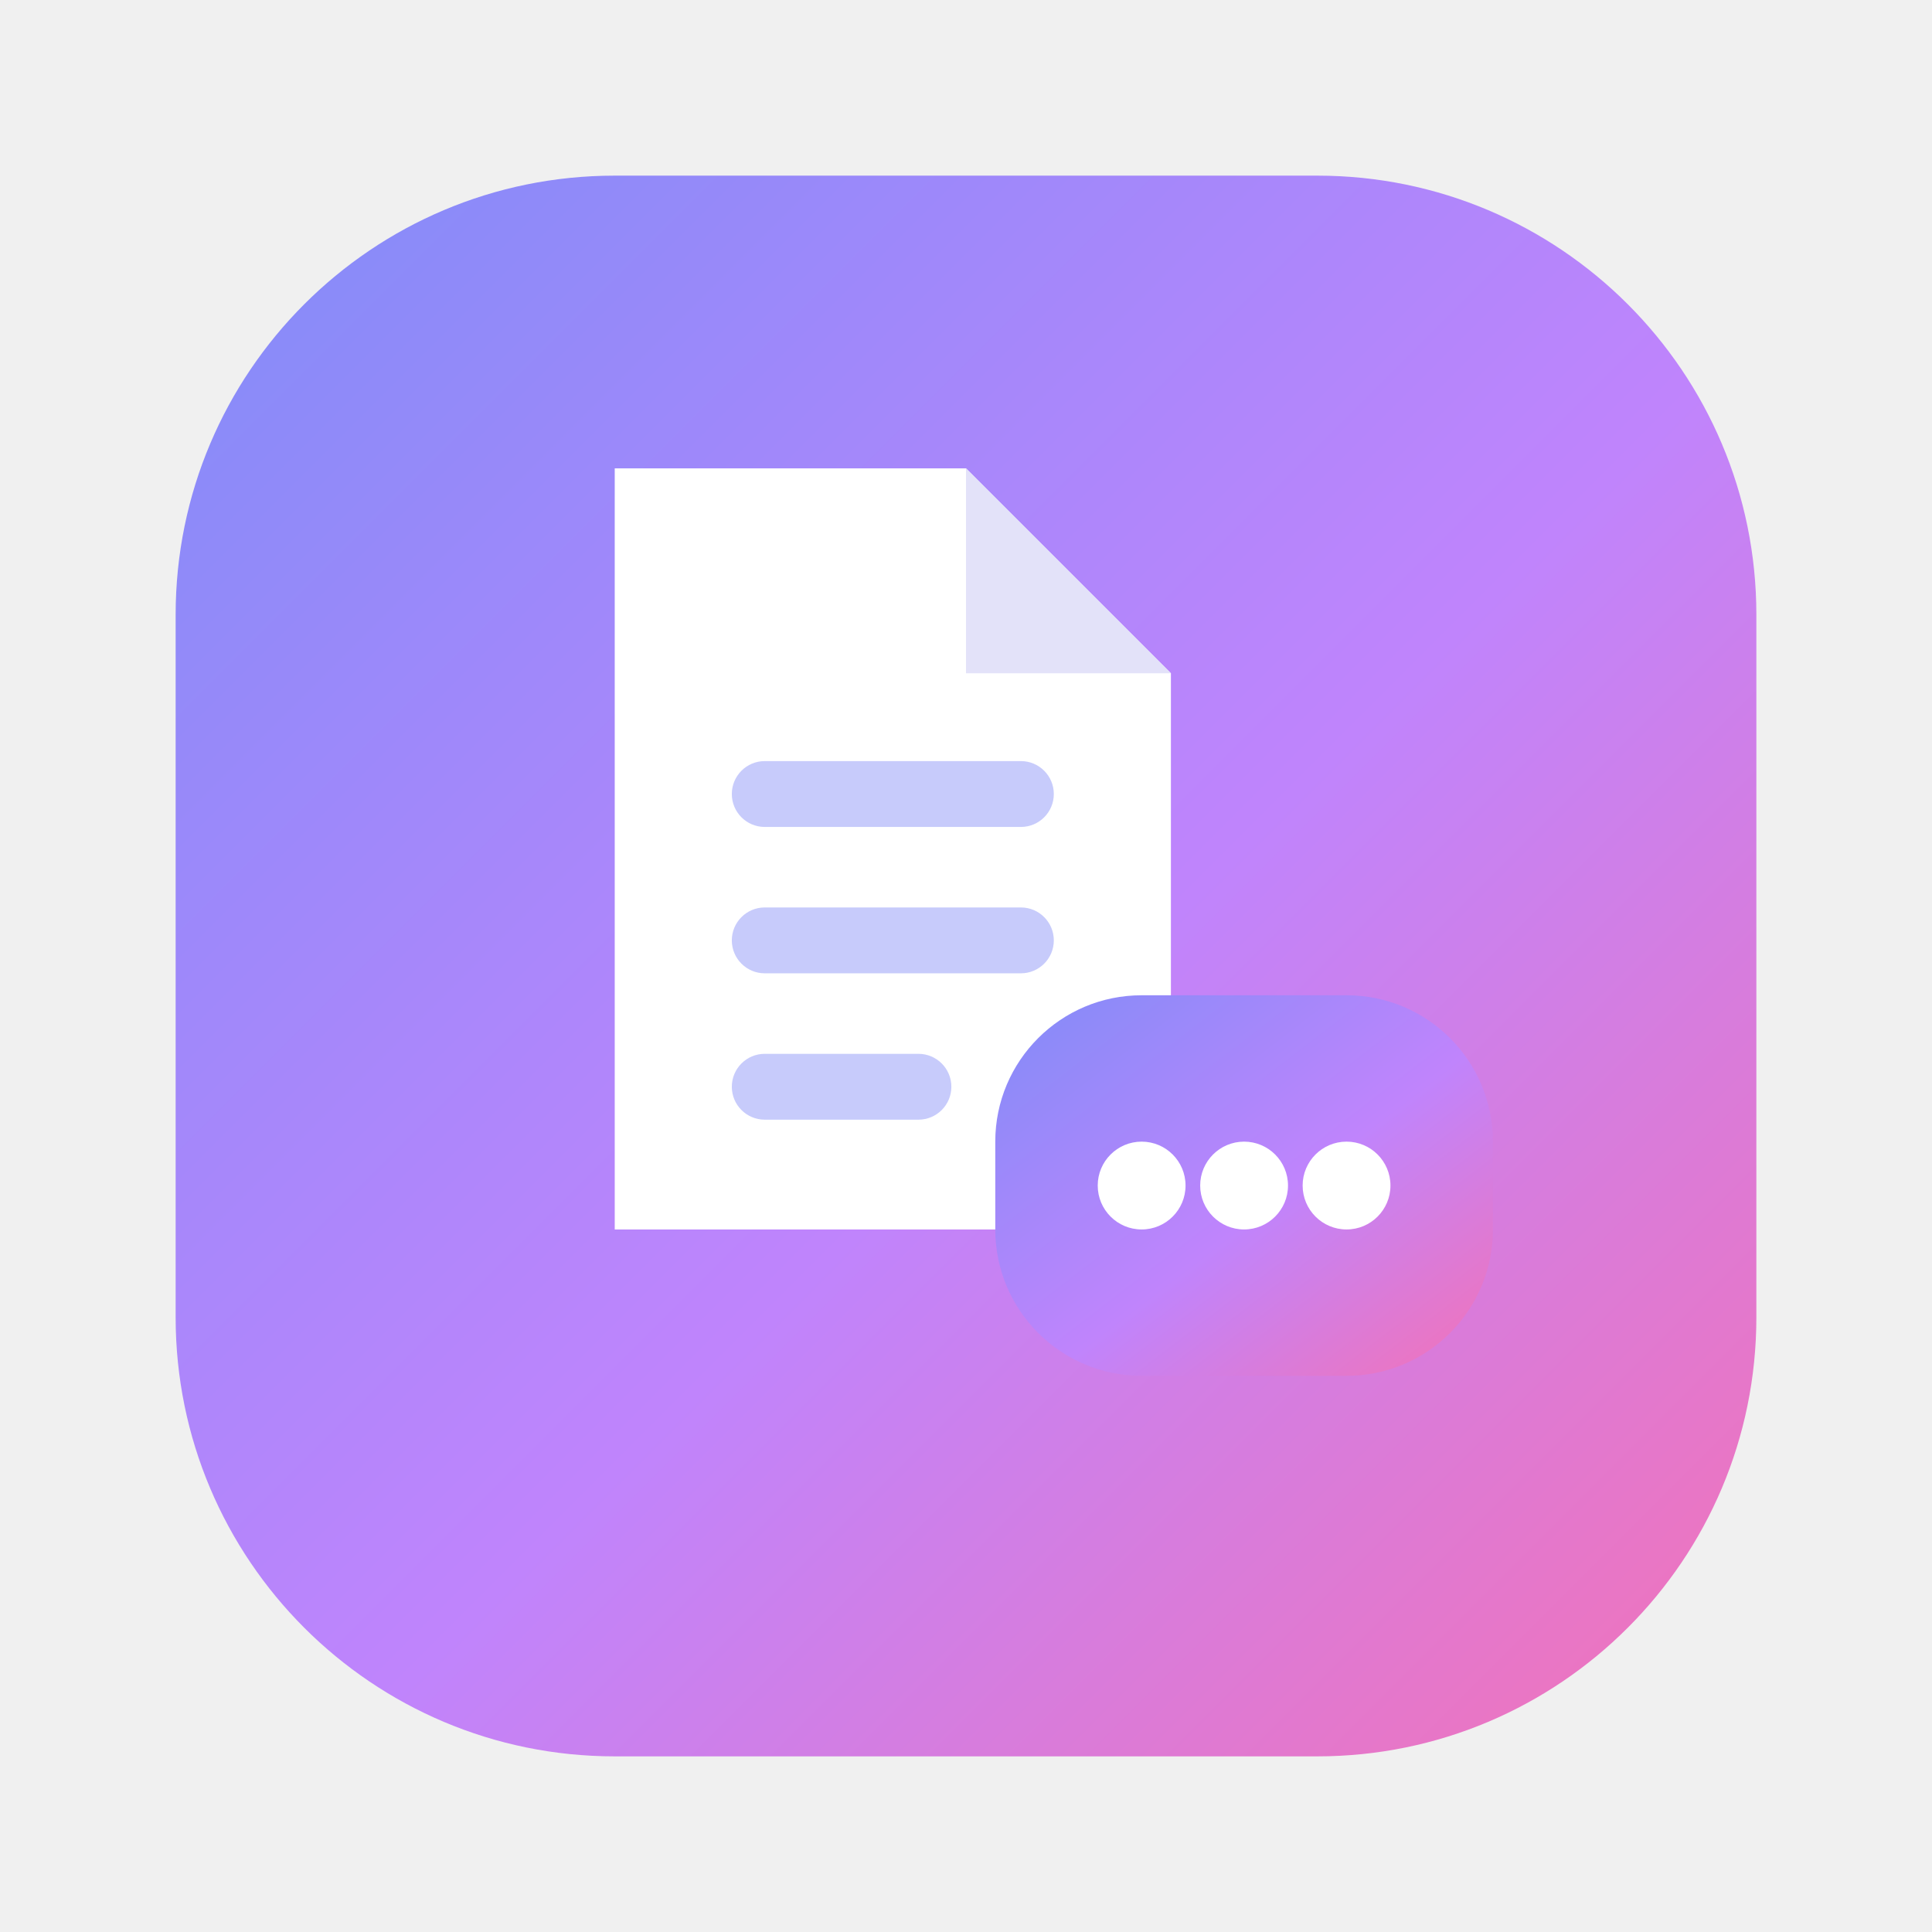
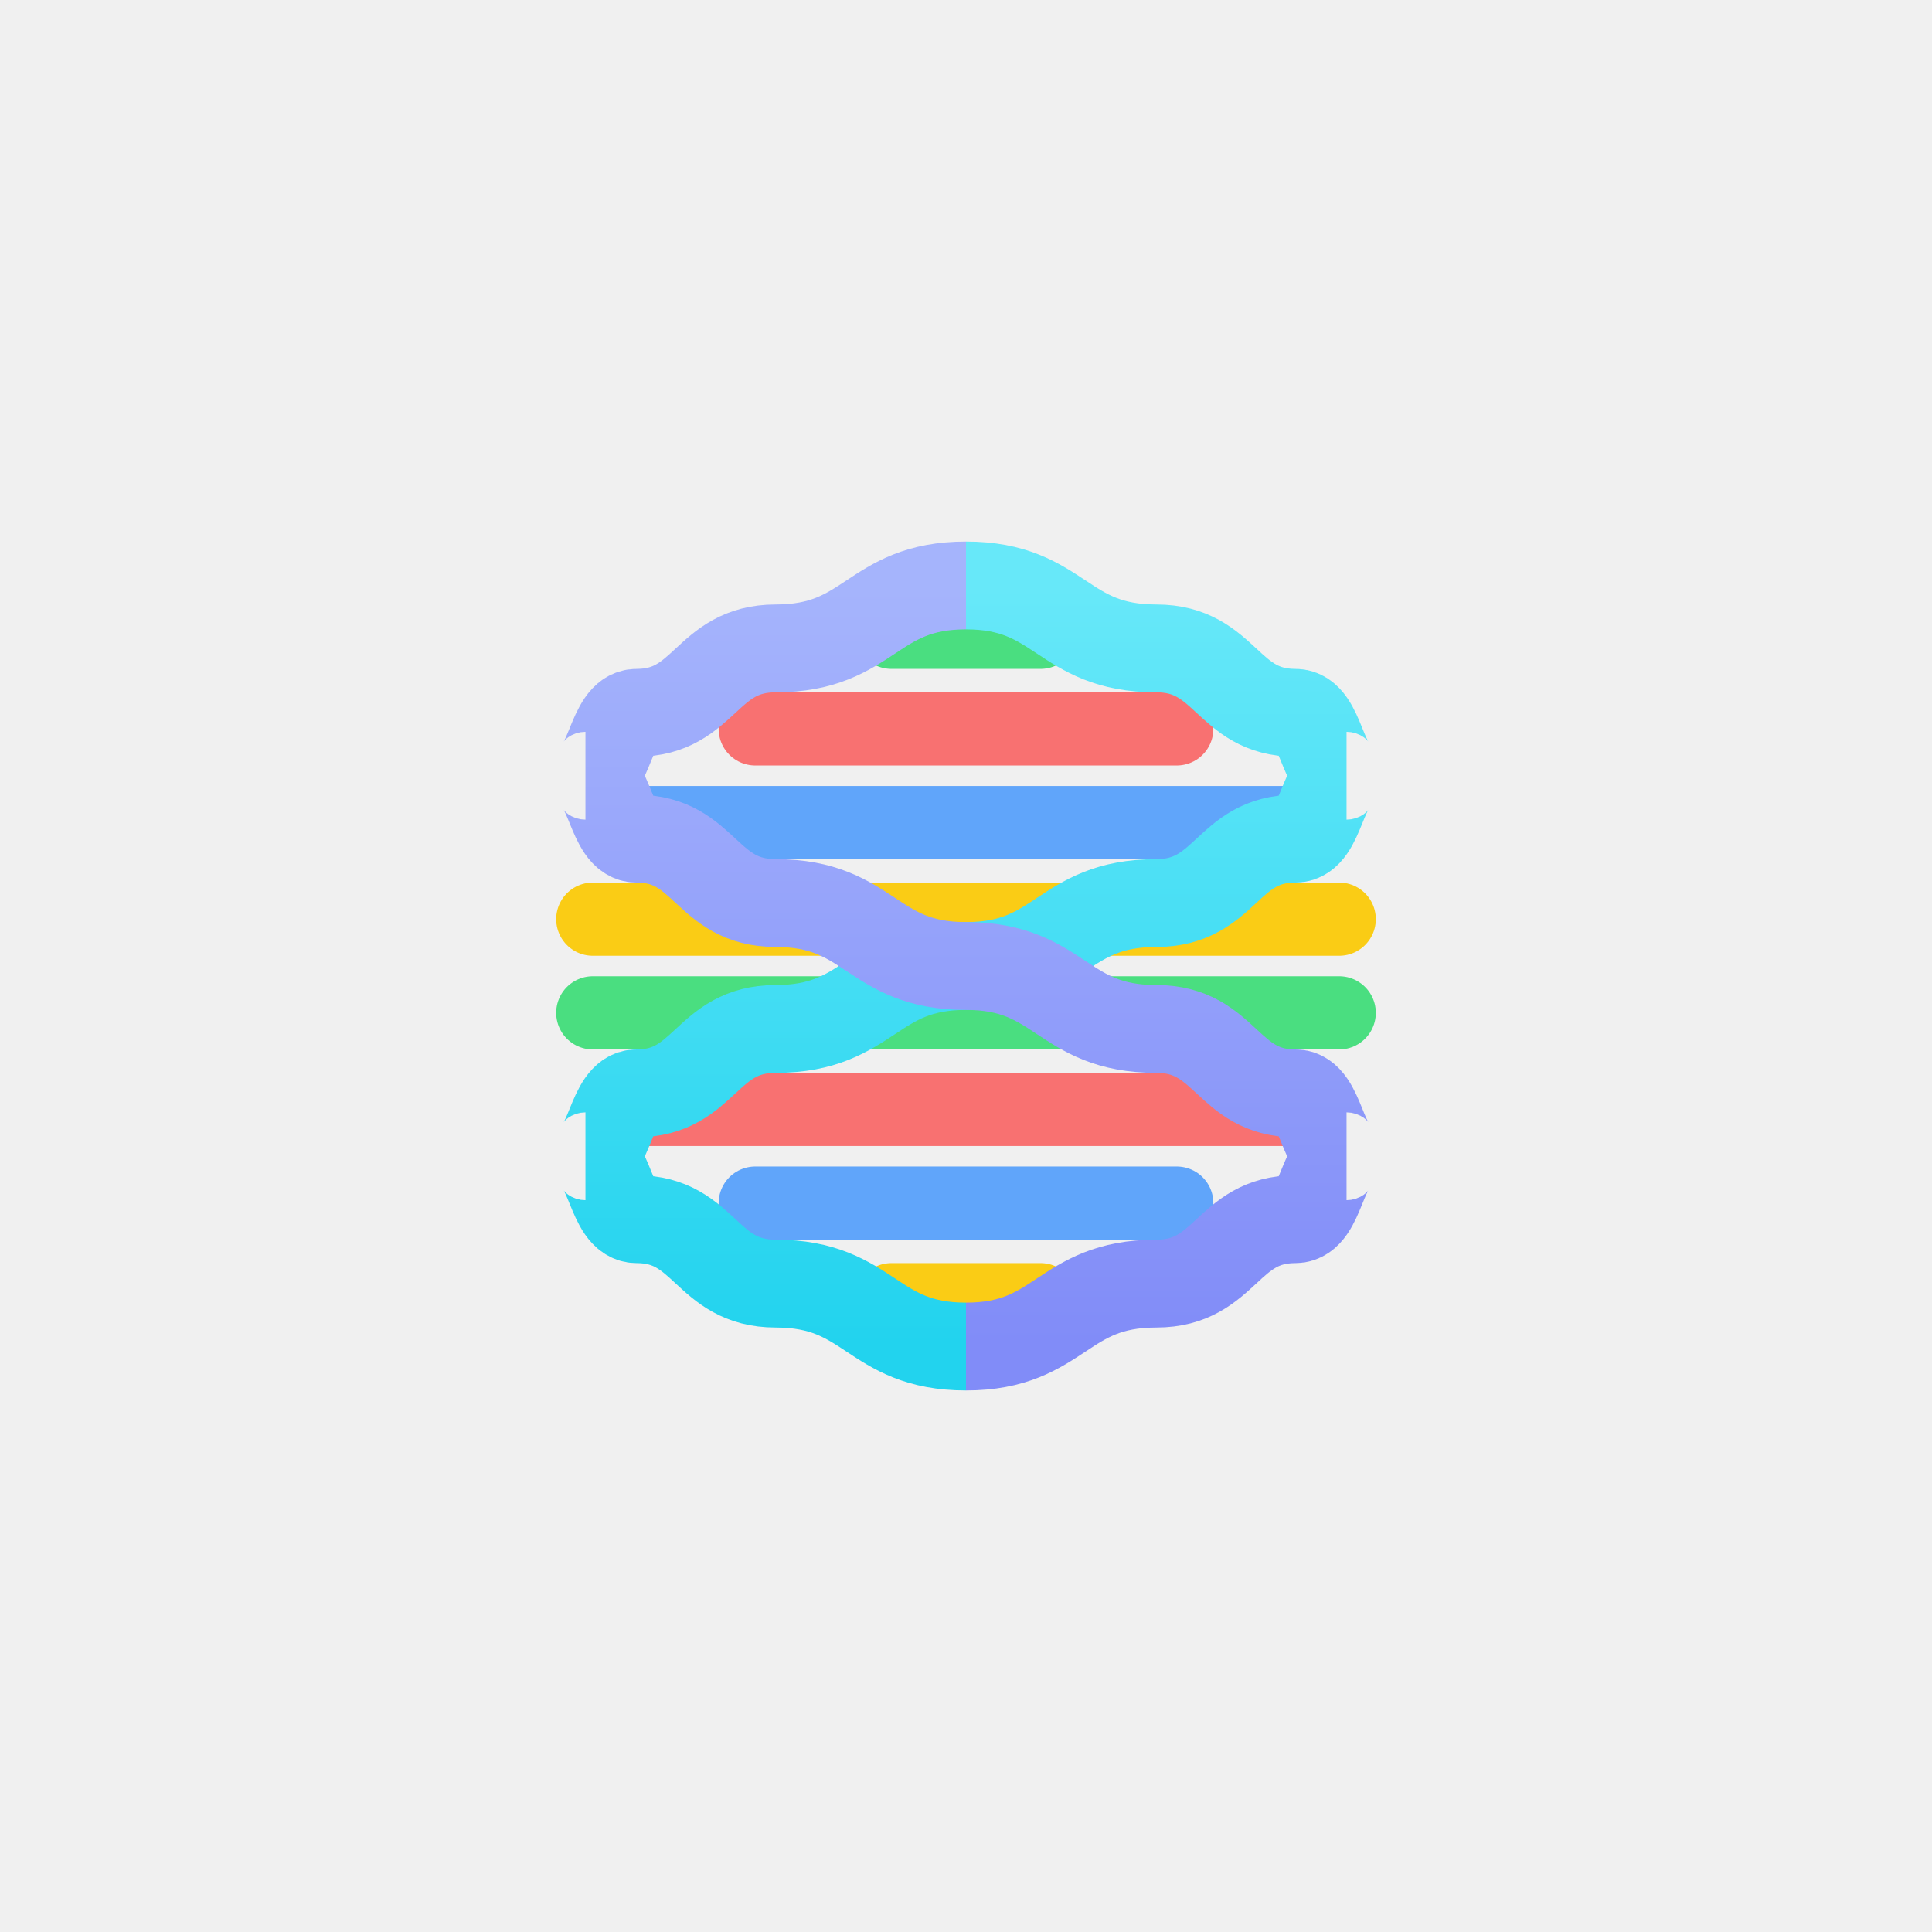
- <svg xmlns="http://www.w3.org/2000/svg" viewBox="0 0 132 132">
+ <svg xmlns="http://www.w3.org/2000/svg" viewBox="0 0 132 132" role="img" aria-label="OmicTerms logo">
  <defs>
-     <linearGradient id="g" x1="0" y1="0" x2="1" y2="1">
-       <stop offset="0" stop-color="#818cf8" />
-       <stop offset="0.55" stop-color="#c084fc" />
-       <stop offset="1" stop-color="#f472b6" />
+     <linearGradient id="s1" x1="0" y1="0" x2="0" y2="1">
+       <stop offset="0" stop-color="#67e8f9" />
+       <stop offset="1" stop-color="#22d3ee" />
+     </linearGradient>
+     <linearGradient id="s2" x1="0" y1="0" x2="0" y2="1">
+       <stop offset="0" stop-color="#a5b4fc" />
+       <stop offset="1" stop-color="#818cf8" />
    </linearGradient>
  </defs>
-   <rect x="12" y="12" width="108" height="108" rx="30" fill="url(#g)" />
-   <path d="M42 32 L66 32 L80 46 L80 84 L42 84 Z" fill="#ffffff" />
-   <path d="M66 32 L80 46 L66 46 Z" fill="#e3e2f9" />
-   <rect x="50" y="52" width="22" height="4.5" rx="2.25" fill="#c7cbfb" />
-   <rect x="50" y="62" width="22" height="4.5" rx="2.25" fill="#c7cbfb" />
-   <rect x="50" y="72" width="15" height="4.5" rx="2.25" fill="#c7cbfb" />
-   <rect x="68" y="68" width="34" height="26" rx="10" fill="url(#g)" />
-   <circle cx="78" cy="81" r="3" fill="#ffffff" />
-   <circle cx="85" cy="81" r="3" fill="#ffffff" />
-   <circle cx="92" cy="81" r="3" fill="#ffffff" />
+   <g stroke-linecap="round">
+     <line x1="71.1" y1="43.2" x2="60.9" y2="43.2" stroke="#4ade80" stroke-width="5" />
+     <line x1="80.4" y1="49.8" x2="51.6" y2="49.8" stroke="#f87171" stroke-width="5" />
+     <line x1="87.6" y1="56.2" x2="44.4" y2="56.2" stroke="#60a5fa" stroke-width="5" />
+     <line x1="91.5" y1="62.8" x2="40.5" y2="62.8" stroke="#facc15" stroke-width="5" />
+     <line x1="91.5" y1="69.2" x2="40.5" y2="69.2" stroke="#4ade80" stroke-width="5" />
+     <line x1="87.6" y1="75.8" x2="44.4" y2="75.8" stroke="#f87171" stroke-width="5" />
+     <line x1="80.4" y1="82.2" x2="51.6" y2="82.2" stroke="#60a5fa" stroke-width="5" />
+     <line x1="71.1" y1="88.8" x2="60.9" y2="88.8" stroke="#facc15" stroke-width="5" />
+   </g>
+   <path d="M 66.0 40.0 C 72.5 40.0, 72.5 44.3, 79.0 44.3 C 83.8 44.3, 83.8 48.7, 88.5 48.7 C 90.3 48.7, 90.3 53.0, 92.0 53.0 C 90.3 53.0, 90.3 57.3, 88.5 57.3 C 83.8 57.3, 83.8 61.7, 79.0 61.7 C 72.5 61.7, 72.5 66.0, 66.0 66.0 C 59.5 66.0, 59.5 70.3, 53.0 70.3 C 48.2 70.3, 48.2 74.7, 43.5 74.7 C 41.7 74.7, 41.7 79.0, 40.0 79.0 C 41.7 79.0, 41.7 83.3, 43.5 83.3 C 48.2 83.3, 48.2 87.7, 53.0 87.7 C 59.5 87.7, 59.5 92.0, 66.0 92.0" fill="none" stroke="url(#s1)" stroke-width="6" />
+   <path d="M 66.0 40.0 C 59.5 40.0, 59.5 44.3, 53.0 44.3 C 48.2 44.3, 48.2 48.7, 43.5 48.7 C 41.7 48.7, 41.7 53.0, 40.0 53.0 C 41.7 53.0, 41.7 57.3, 43.5 57.3 C 48.2 57.3, 48.2 61.7, 53.0 61.7 C 59.5 61.7, 59.5 66.0, 66.0 66.0 C 72.5 66.0, 72.5 70.3, 79.0 70.3 C 83.8 70.3, 83.8 74.7, 88.5 74.7 C 90.3 74.7, 90.3 79.0, 92.0 79.0 C 90.3 79.0, 90.3 83.3, 88.5 83.3 C 83.8 83.3, 83.8 87.7, 79.0 87.7 C 72.5 87.7, 72.5 92.0, 66.0 92.0" fill="none" stroke="url(#s2)" stroke-width="6" />
</svg>
